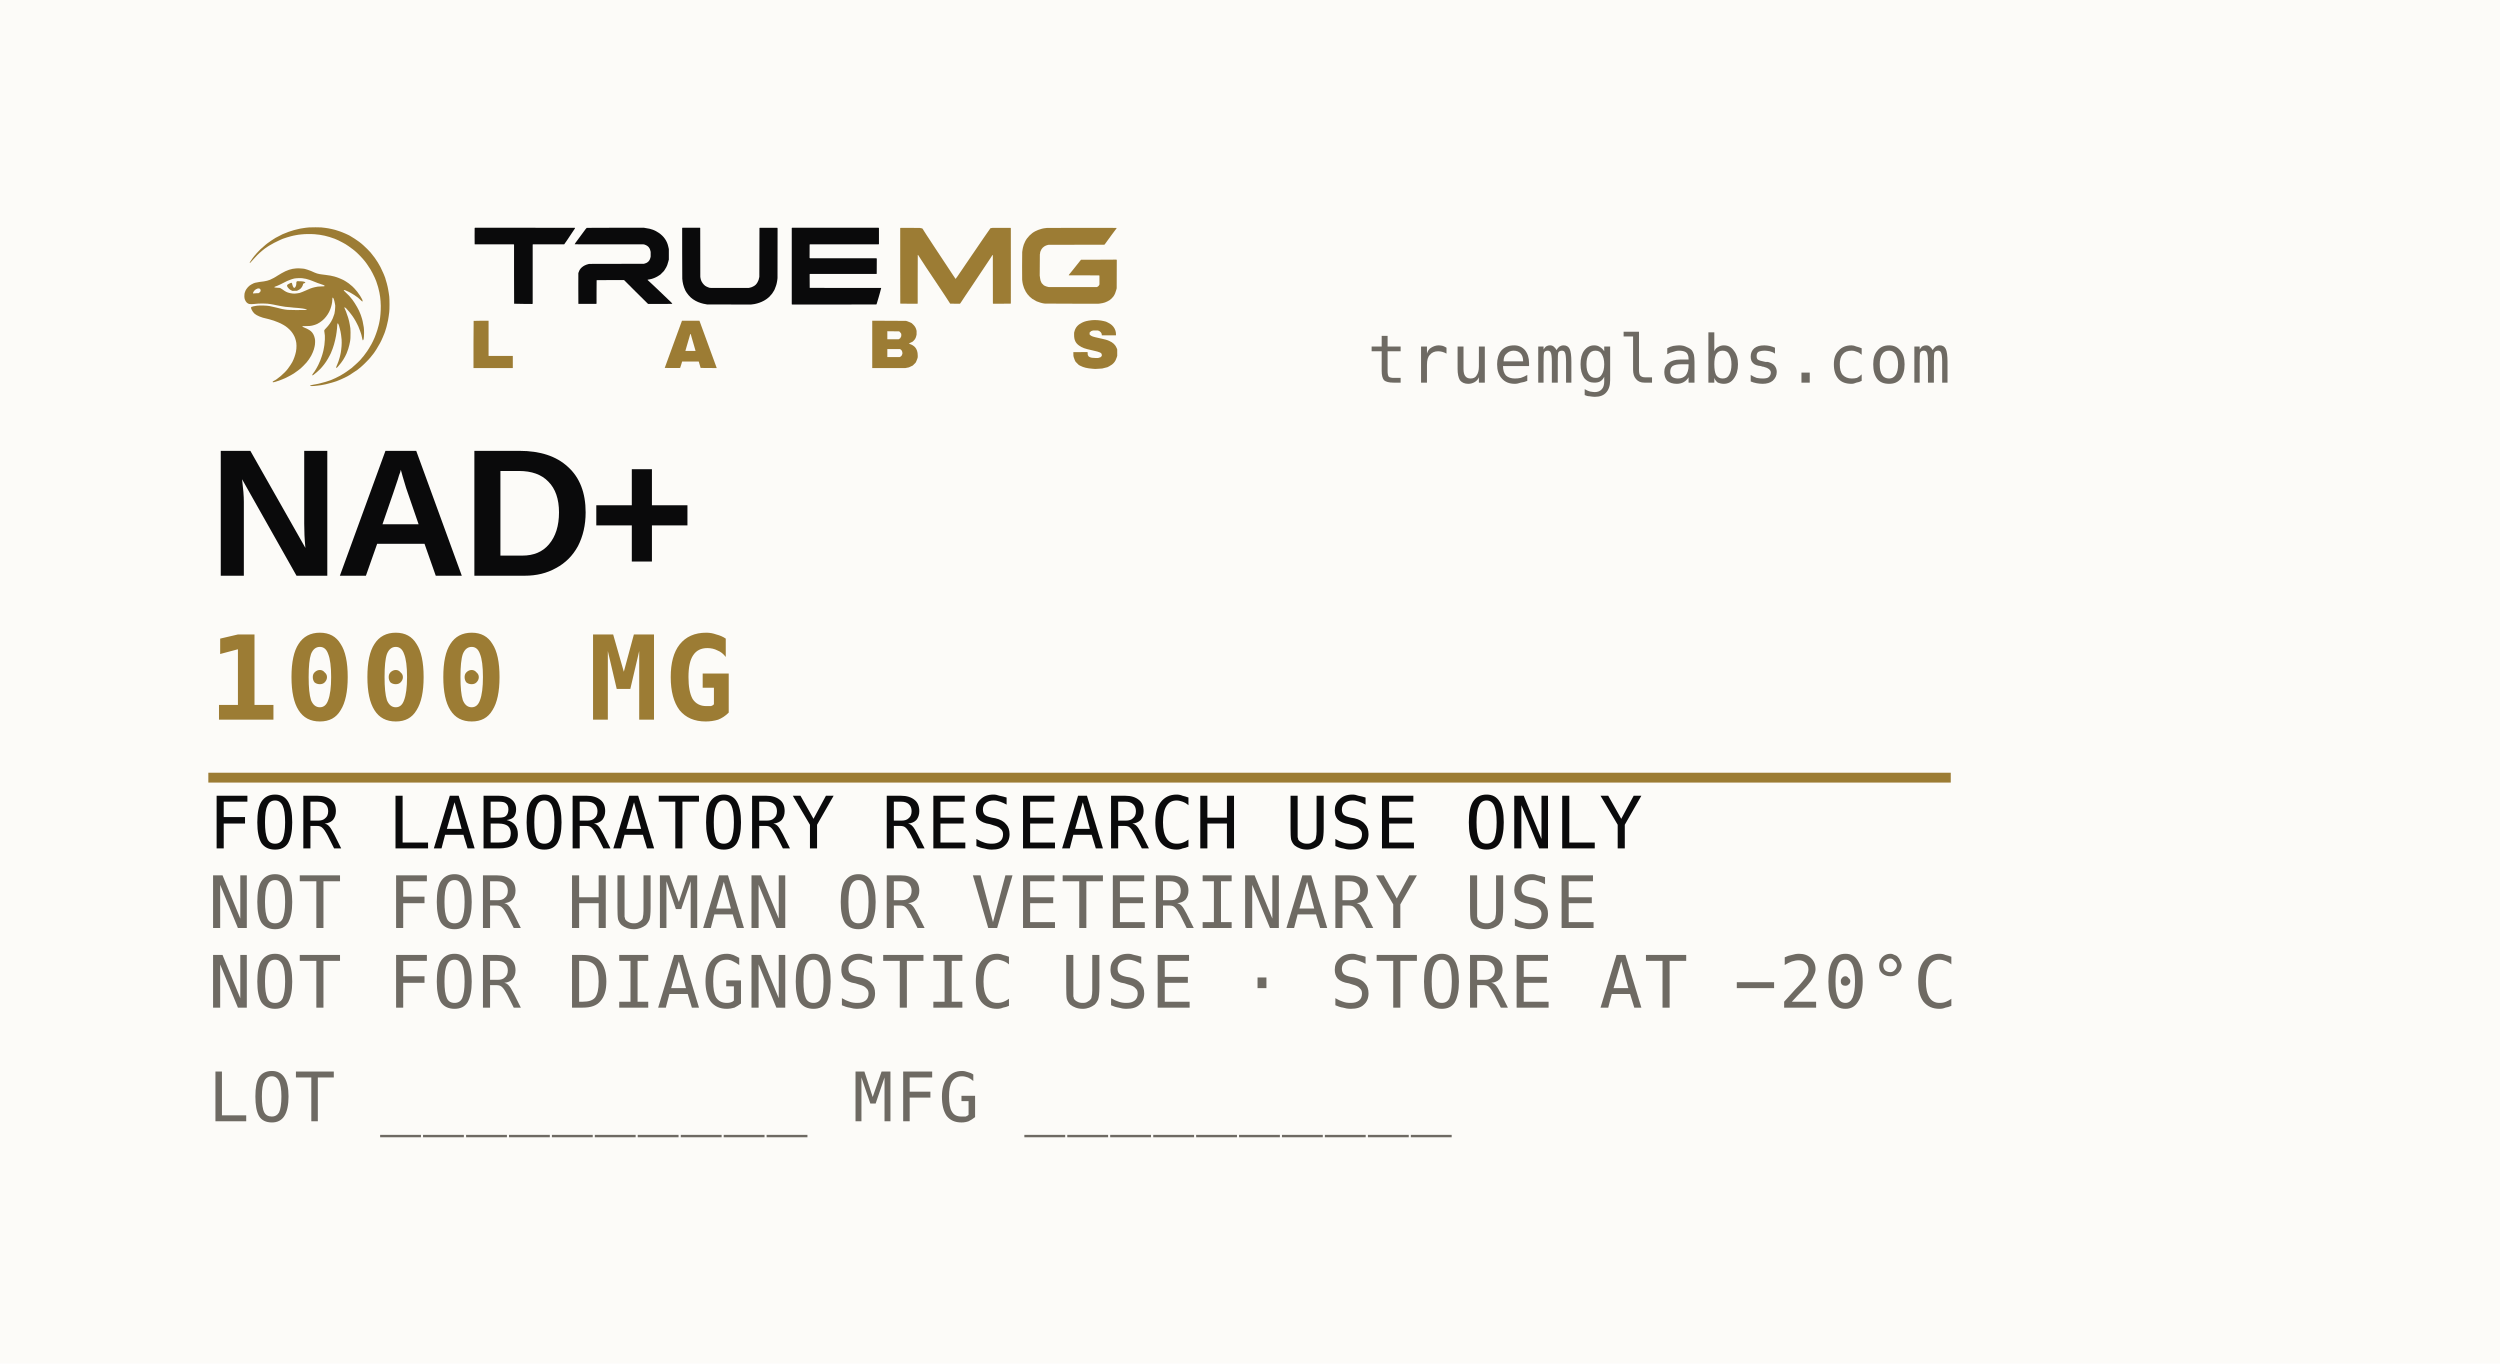
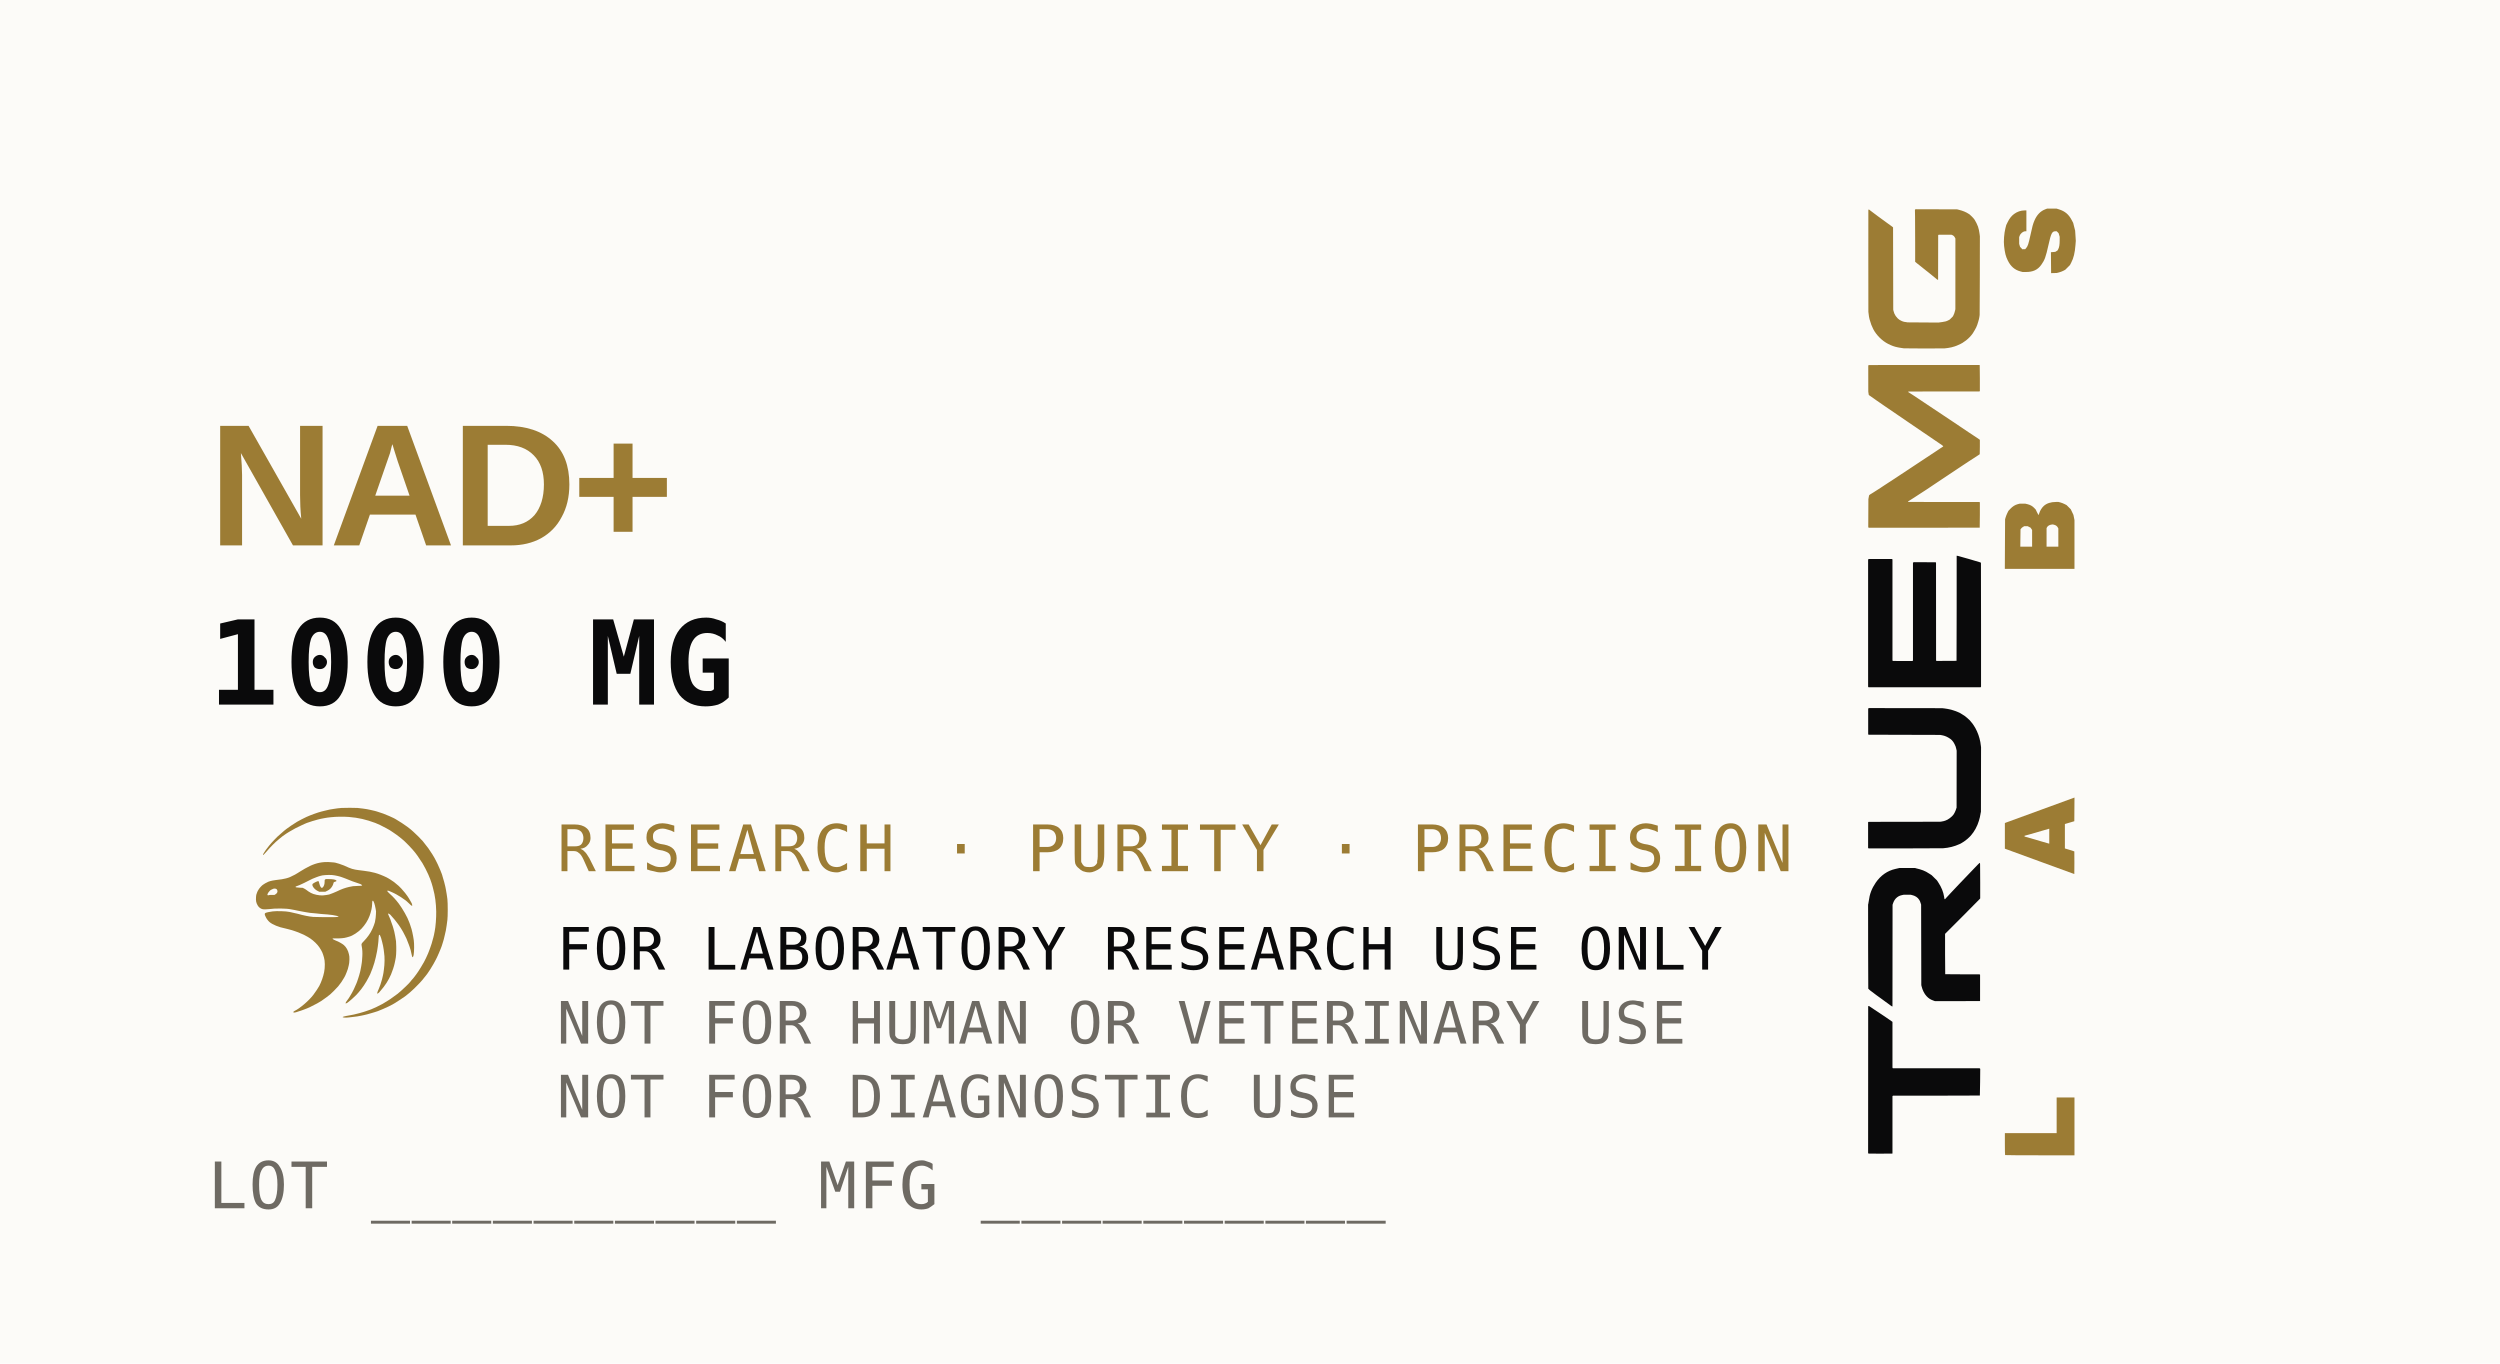
<svg xmlns="http://www.w3.org/2000/svg" width="66.0mm" height="36.0mm" viewBox="0 0 66.0 36.0">
  <rect x="0" y="0" width="66.0" height="36.0" fill="#FCFBF8" />
-   <g transform="translate(5.500,5.300) scale(0.0035)">
-     <g transform="translate(0,1600) scale(0.025,-0.025)" fill="#9C7C34" stroke="none">
-       <path d="M30400 55957 c-297 -16 -720 -59 -940 -94 -220 -35 -598 -91 -840 -124 -768 -105 -982 -149 -2060 -419 -187 -47 -520 -130 -740 -184 -821 -204 -2477 -801 -3440 -1242 -528 -241 -1624 -809 -2100 -1086 -590 -345 -2063 -1335 -2434 -1636 -184 -150 -429 -344 -546 -432 -225 -171 -418 -340 -1592 -1400 -171 -154 -354 -346 -408 -427 -53 -81 -151 -178 -217 -217 -65 -39 -332 -323 -591 -631 -260 -307 -536 -632 -615 -722 -79 -90 -204 -252 -278 -361 -74 -110 -192 -263 -262 -340 -114 -126 -263 -343 -696 -1013 -216 -334 -206 -561 14 -319 54 61 220 236 368 390 148 154 351 382 453 506 583 717 1913 2044 2524 2520 187 146 376 305 420 354 124 139 986 773 1403 1033 152 95 430 269 617 387 719 454 2073 1166 2860 1505 308 133 603 269 657 303 136 88 871 359 1323 488 209 60 422 131 472 159 51 28 280 93 509 144 229 52 529 139 668 194 138 54 485 138 771 186 286 48 664 121 840 162 176 41 500 94 720 119 220 24 553 61 740 82 1195 135 2877 157 4140 55 2107 -171 3829 -563 6000 -1368 547 -203 1543 -682 2440 -1172 805 -441 925 -512 1273 -757 172 -121 406 -279 520 -351 314 -199 918 -640 1261 -920 168 -138 414 -333 546 -433 671 -512 2476 -2380 3072 -3178 171 -230 399 -535 507 -678 203 -270 597 -862 1144 -1720 301 -472 1075 -1973 1331 -2582 244 -582 288 -689 440 -1078 157 -402 526 -1548 526 -1634 0 -25 63 -271 139 -546 425 -1525 659 -3281 692 -5200 24 -1413 -143 -3550 -352 -4500 -43 -198 -116 -563 -160 -812 -45 -249 -115 -537 -156 -640 -40 -103 -95 -296 -122 -428 -70 -351 -400 -1420 -556 -1800 -45 -110 -126 -335 -179 -500 -303 -935 -1266 -2951 -1690 -3540 -48 -66 -136 -217 -195 -335 -59 -118 -223 -384 -363 -590 -141 -206 -291 -442 -333 -525 -80 -157 -865 -1223 -1119 -1521 -80 -93 -265 -302 -411 -463 -146 -160 -293 -345 -327 -409 -114 -218 -2195 -2185 -2830 -2676 -482 -373 -1297 -962 -1638 -1185 -187 -123 -392 -257 -455 -299 -933 -620 -1772 -1089 -2765 -1547 -1211 -558 -1273 -583 -2220 -892 -165 -54 -462 -153 -659 -220 -404 -137 -1597 -460 -1841 -499 -88 -14 -268 -60 -400 -101 -132 -42 -497 -113 -811 -159 -315 -46 -711 -117 -880 -159 -170 -41 -410 -95 -534 -119 -231 -46 -397 -133 -347 -183 95 -94 798 -124 1312 -56 165 22 480 57 700 78 872 82 1752 214 2260 340 209 52 470 107 580 122 229 33 1212 293 1670 443 170 56 494 152 720 213 225 62 554 167 730 234 812 310 1131 440 1222 499 54 35 216 108 361 162 314 117 1446 662 1757 846 121 71 355 207 520 301 366 210 1934 1241 2396 1576 184 134 481 371 660 526 178 155 414 350 524 433 303 227 1686 1577 2220 2165 530 584 702 788 1026 1220 124 165 288 365 363 445 76 80 195 237 265 348 69 111 214 324 322 474 107 150 267 390 356 533 591 958 912 1505 1022 1741 70 149 190 374 268 501 77 128 192 355 255 505 63 150 272 615 464 1033 191 418 388 895 437 1060 48 165 128 376 176 469 47 93 114 299 147 457 34 159 105 389 159 511 54 123 134 394 178 603 44 209 133 578 197 820 205 766 368 1607 466 2396 53 420 127 980 164 1244 103 719 104 3773 2 4678 -40 351 -80 651 -89 666 -10 15 -53 304 -97 642 -44 338 -123 794 -176 1014 -53 220 -110 499 -126 620 -35 263 -450 1784 -595 2180 -56 154 -103 326 -103 383 -1 57 -46 192 -102 300 -55 108 -130 296 -165 417 -36 121 -106 301 -157 400 -51 99 -137 297 -190 440 -127 339 -665 1495 -792 1700 -54 88 -134 241 -177 340 -180 415 -1143 1960 -1598 2567 -399 531 -784 1023 -1271 1625 -285 353 -1603 1669 -2131 2128 -215 187 -483 422 -594 522 -112 101 -303 252 -424 337 -121 85 -274 203 -340 262 -268 241 -2259 1538 -2760 1799 -154 81 -352 185 -440 232 -251 134 -937 448 -980 448 -21 0 -151 53 -289 119 -523 248 -1616 649 -2243 823 -194 54 -383 113 -420 133 -38 19 -212 65 -388 103 -176 37 -574 130 -885 205 -311 75 -689 154 -840 175 -151 22 -572 84 -935 139 -363 54 -912 118 -1220 141 -624 46 -2827 46 -3660 -1z" />
-       <path d="M26520 43595 c-1503 -101 -2804 -534 -4460 -1485 -714 -409 -983 -571 -1100 -661 -55 -43 -163 -110 -240 -149 -77 -40 -201 -119 -276 -176 -252 -192 -912 -540 -1832 -966 -362 -168 -1371 -434 -1832 -483 -220 -24 -849 -105 -1397 -181 -1084 -151 -1615 -302 -2108 -598 -124 -75 -244 -136 -267 -136 -23 0 -123 -62 -222 -138 -99 -75 -243 -170 -319 -210 -194 -101 -835 -791 -958 -1032 -57 -110 -148 -261 -204 -335 -55 -74 -113 -191 -127 -260 -15 -69 -77 -242 -139 -385 -93 -215 -119 -350 -150 -780 -62 -878 26 -1314 388 -1935 234 -401 636 -717 1052 -828 273 -73 1001 -73 1501 0 1439 208 4011 182 5050 -52 99 -22 459 -87 800 -145 341 -57 728 -138 860 -179 132 -41 510 -114 840 -162 330 -47 780 -129 1000 -181 220 -51 607 -113 860 -136 253 -24 865 -80 1360 -124 495 -45 981 -98 1080 -118 99 -20 306 -37 460 -38 354 -3 1780 -140 2269 -220 561 -91 1231 -246 1282 -297 107 -107 -50 -145 -708 -168 -1005 -37 -4364 -9 -5019 41 -919 71 -2277 343 -3524 706 -295 86 -642 164 -1920 435 -801 170 -2892 235 -3833 119 -689 -85 -1433 -246 -1627 -352 -142 -77 -161 -105 -172 -254 -7 -100 14 -219 54 -296 36 -70 115 -247 175 -392 132 -321 525 -849 832 -1119 668 -585 2172 -1205 3551 -1464 184 -34 412 -90 507 -124 95 -34 263 -78 373 -99 481 -89 2334 -717 2607 -883 70 -43 250 -120 400 -172 244 -83 464 -195 1313 -665 764 -423 1614 -1125 2248 -1858 531 -613 1106 -1620 1268 -2220 39 -143 124 -429 189 -636 240 -761 257 -2233 37 -3317 -217 -1075 -632 -2255 -1116 -3173 -229 -434 -819 -1321 -1340 -2014 -1001 -1331 -3082 -3113 -4317 -3698 -201 -95 -291 -207 -251 -311 40 -104 505 -42 935 126 201 79 390 143 420 143 30 0 161 38 291 85 130 47 425 153 656 235 1057 378 1752 700 3120 1446 773 421 1073 619 2200 1450 708 522 898 688 1617 1407 888 889 1167 1215 1709 1992 459 658 952 1543 1074 1925 28 88 87 232 131 320 162 320 426 1184 487 1588 34 226 81 482 105 568 24 86 47 446 51 800 5 574 -6 700 -108 1164 -196 892 -591 1610 -1163 2111 -348 305 -1330 854 -1763 986 -288 88 -828 392 -822 463 7 83 242 104 886 80 867 -32 1816 58 2336 222 198 62 469 141 603 175 749 190 2014 1010 2759 1788 834 871 1481 1889 1872 2948 371 1003 586 2015 587 2767 0 510 43 700 159 700 169 0 460 -829 623 -1780 l107 -620 -22 -660 c-20 -592 -86 -1119 -231 -1831 -41 -202 -387 -1161 -474 -1316 -22 -40 -93 -192 -157 -337 -367 -838 -1079 -1848 -1882 -2673 -599 -615 -608 -633 -509 -1135 146 -744 192 -1447 147 -2272 -48 -871 -109 -1582 -139 -1632 -12 -18 -67 -361 -124 -762 -56 -401 -146 -867 -198 -1036 -53 -168 -107 -378 -122 -466 -14 -88 -78 -322 -141 -520 -64 -198 -160 -504 -214 -680 -152 -499 -411 -1216 -459 -1274 -24 -29 -90 -177 -147 -329 -57 -152 -145 -349 -195 -437 -51 -88 -122 -250 -158 -360 -36 -110 -119 -281 -185 -380 -66 -99 -120 -197 -120 -218 0 -20 -72 -160 -160 -310 -88 -149 -235 -402 -327 -562 -315 -549 -487 -810 -761 -1157 -516 -654 -501 -911 32 -556 404 269 1699 1403 2036 1782 132 149 367 412 523 584 778 860 1696 2237 2305 3457 131 264 289 579 351 700 62 121 141 322 177 448 36 125 128 358 204 519 77 160 140 315 140 345 0 29 52 183 115 341 392 980 975 3467 1107 4727 32 308 86 767 118 1020 33 253 61 649 62 880 5 962 253 961 558 -3 94 -296 211 -735 261 -977 49 -242 135 -611 191 -820 55 -209 121 -587 145 -840 25 -253 62 -559 82 -680 172 -1013 156 -2619 -38 -3940 -42 -286 -88 -619 -102 -740 -14 -121 -76 -427 -137 -680 -61 -253 -150 -622 -197 -820 -127 -538 -590 -1900 -721 -2122 -39 -66 -146 -312 -238 -546 -153 -393 -176 -552 -79 -552 54 0 393 237 393 275 0 17 149 195 331 395 955 1050 1835 2420 2383 3710 337 792 716 1965 832 2574 36 190 109 535 161 766 162 707 225 1653 199 3000 -22 1204 -30 1285 -245 2420 -174 915 -259 1298 -325 1453 -34 81 -78 246 -98 366 -20 121 -90 346 -154 500 -65 155 -172 452 -238 661 -219 697 -371 1096 -590 1549 -225 468 -255 587 -158 625 60 23 542 -311 542 -375 0 -18 167 -210 371 -426 204 -216 424 -465 490 -553 65 -88 227 -295 361 -460 806 -1000 1475 -2061 2055 -3260 159 -330 307 -633 329 -674 87 -161 473 -1149 536 -1371 37 -129 117 -352 179 -495 130 -300 330 -1063 443 -1694 78 -431 162 -666 238 -666 74 0 192 250 233 495 136 809 151 2549 29 3405 -164 1155 -478 2567 -677 3046 -53 129 -120 333 -147 454 -28 121 -91 301 -140 400 -49 99 -112 252 -139 340 -263 842 -1447 2937 -2313 4092 -647 863 -1321 1593 -2113 2292 -380 335 -559 564 -507 649 35 57 368 -4 513 -94 72 -44 234 -116 359 -159 125 -43 285 -113 354 -156 69 -43 225 -117 346 -164 193 -76 779 -416 1600 -929 143 -89 368 -246 500 -349 132 -103 324 -236 427 -295 103 -59 226 -156 273 -217 47 -60 209 -209 361 -330 151 -121 341 -298 423 -393 147 -172 412 -367 500 -367 65 0 11 374 -86 593 -41 95 -200 374 -352 620 -152 246 -308 510 -346 587 -75 150 -584 868 -818 1153 -619 756 -1136 1324 -1463 1607 -910 786 -1306 1090 -1806 1385 -172 102 -385 235 -473 295 -208 143 -717 397 -1153 577 -191 79 -504 209 -697 289 -192 80 -485 187 -650 238 -165 50 -453 139 -640 196 -545 168 -1843 407 -2580 476 -374 34 -869 97 -1100 139 -231 41 -582 94 -780 116 -361 41 -1191 293 -1520 460 -595 303 -1597 706 -2220 892 -828 248 -1011 292 -1227 295 -114 1 -339 19 -500 39 -451 57 -1085 72 -1593 38z m1750 -2955 c603 -47 1755 -303 2219 -493 182 -75 385 -148 451 -164 66 -15 237 -80 380 -143 809 -358 2387 -945 3079 -1146 331 -96 539 -198 665 -324 l62 -61 -65 -65 c-53 -53 -213 -68 -952 -89 -973 -28 -1196 -54 -1970 -230 -915 -207 -1807 -533 -2759 -1007 -349 -173 -1455 -617 -1800 -722 -198 -60 -1095 -189 -1477 -212 -768 -46 -2093 236 -2671 568 -510 292 -675 400 -952 621 -165 132 -444 309 -620 393 l-320 152 -722 36 c-406 19 -761 55 -810 82 -106 56 -115 157 -18 191 39 13 178 68 310 123 132 55 384 151 560 213 176 62 653 285 1060 495 407 211 947 483 1200 605 253 122 559 273 680 335 121 62 328 144 460 181 132 37 313 110 402 161 90 52 307 131 483 176 176 45 382 108 458 139 375 156 1784 254 2667 185z m-12741 -3188 c84 -49 157 -141 206 -259 153 -369 -11 -726 -452 -985 l-183 -108 -600 0 c-407 0 -628 -16 -687 -50 -118 -67 -232 -63 -294 11 -172 208 461 1091 900 1255 118 44 284 119 368 165 187 103 540 89 742 -29z" />
-       <path d="M26687 39620 l-119 -100 -18 -470 c-17 -409 -36 -512 -147 -790 -197 -494 -466 -674 -672 -450 -159 174 -361 642 -408 950 -51 326 -114 458 -237 490 -131 34 -1056 -420 -1251 -615 -316 -316 318 -1235 1125 -1629 l379 -186 681 3 680 2 425 205 c315 151 495 269 691 452 333 312 649 831 725 1190 68 324 93 351 426 450 314 94 364 159 230 301 -178 190 -840 297 -1832 297 l-559 0 -119 -100z" />
-     </g>
-   </g>
-   <g transform="translate(12.500,6.000) scale(0.003017)">
+   <g transform="translate(49.30,30.50) rotate(-90) scale(0.004437)">
    <g transform="translate(0,681) scale(0.025,-0.025)" stroke="none">
      <g fill="#0A0A0B">
        <path d="M465 27020 l-58 -59 -15 -2770 c-8 -1524 0 -2802 18 -2841 l33 -70 6816 0 6815 0 61 -61 61 -61 -3 -10322 c-2 -5867 12 -10336 32 -10355 19 -18 1457 -45 3195 -61 l3160 -28 70 77 70 78 0 10325 0 10325 77 42 78 41 5439 0 5440 0 86 110 c125 160 843 1198 1065 1538 295 455 724 1099 1709 2569 l910 1356 -12 104 -12 103 -17488 9 -17488 9 -59 -58z" />
        <path d="M39653 27037 c-49 -18 -221 -200 -384 -405 -458 -576 -1855 -2468 -2161 -2925 -179 -268 -743 -1037 -1416 -1929 -166 -221 -278 -407 -266 -440 l22 -57 12086 -12 12086 -12 278 -88 c640 -203 1152 -536 1485 -965 307 -395 445 -712 569 -1304 l66 -320 0 -800 0 -800 -66 -300 c-181 -812 -569 -1408 -1152 -1768 -273 -168 -352 -202 -789 -341 l-351 -111 -9580 -21 -9580 -22 -300 -72 c-898 -215 -1753 -647 -2317 -1169 -555 -514 -833 -960 -1109 -1776 l-74 -220 -9 -5315 c-6 -2923 5 -5341 24 -5374 l33 -60 3113 -1 3113 0 48 65 47 66 6 4063 c3 2235 15 4080 27 4100 13 21 2011 36 4813 36 l4790 0 4138 -4134 c2275 -2274 4176 -4155 4224 -4180 l88 -46 3836 0 c2110 0 4003 12 4207 26 l369 26 19 50 c22 57 -449 537 -1427 1453 -693 648 -3219 3069 -3680 3525 -144 143 -513 492 -821 776 -307 284 -765 716 -1018 960 -460 444 -678 647 -1334 1239 l-350 316 13 64 12 65 180 30 c98 16 287 47 419 68 1108 179 2211 624 3280 1324 l560 366 620 626 620 626 263 400 c457 695 732 1203 890 1648 218 612 370 1114 408 1352 14 88 56 250 92 360 l67 200 0 1860 0 1860 -67 280 c-37 154 -105 451 -152 660 -425 1916 -1544 3522 -3281 4711 -1373 939 -2719 1447 -4380 1652 -176 22 -437 66 -580 99 l-260 59 -9960 -6 c-5478 -3 -9999 -20 -10047 -38z" />
        <path d="M73081 27003 l-41 -78 3 -8632 c2 -4748 18 -8831 36 -9073 101 -1383 432 -2698 970 -3860 66 -143 137 -296 156 -340 20 -44 107 -188 194 -320 88 -132 189 -294 225 -360 209 -379 985 -1283 1459 -1702 967 -852 2219 -1538 3517 -1926 650 -194 1101 -302 1480 -354 165 -23 381 -62 480 -87 l180 -46 7678 -14 7679 -14 341 41 c875 105 996 127 1782 328 1078 274 2363 850 3164 1418 90 64 252 177 360 252 187 130 549 429 780 644 172 160 902 995 1009 1154 55 80 204 315 333 521 129 206 275 440 325 520 50 80 106 181 125 225 20 44 83 188 142 320 184 414 294 707 421 1120 67 220 148 481 179 580 32 99 77 306 101 460 24 154 62 337 84 406 22 69 70 384 107 700 l66 574 11 8700 12 8700 -51 100 -50 100 -3067 0 -3067 0 -52 -52 -52 -52 -24 -8508 -24 -8508 -44 -260 c-110 -664 -270 -1122 -588 -1684 -416 -734 -817 -1122 -1520 -1473 -547 -273 -643 -308 -1159 -424 l-449 -100 -6776 10 -6776 11 -200 71 c-110 39 -290 99 -400 133 -249 78 -763 334 -1012 503 -573 388 -1285 1345 -1482 1993 -23 77 -72 239 -109 360 -36 121 -85 364 -108 540 l-41 320 -14 8515 -13 8515 -45 55 -46 55 -3073 0 -3074 0 -42 -77z" />
        <path d="M111470 27037 l-70 -41 0 -13357 0 -13356 77 -42 78 -41 14699 0 c8085 0 14727 11 14761 23 73 29 147 254 589 1797 45 154 107 361 140 460 63 190 147 481 240 830 105 394 171 630 288 1030 333 1138 450 1584 428 1620 l-25 40 -12447 1 c-6847 0 -12469 14 -12496 31 l-47 30 -13 2367 -12 2367 52 52 52 52 11644 8 11643 7 44 44 44 44 13 2601 14 2601 -64 97 -64 98 -11636 0 -11636 0 -65 65 -65 65 9 2319 10 2320 55 55 56 56 12035 0 12036 0 42 77 41 78 0 2733 0 2734 -61 88 -61 87 -15129 1 -15129 0 -70 -41z" />
      </g>
      <g fill="#9C7C34">
        <path d="M149428 26991 l-69 -51 0 -13193 c0 -7256 10 -13210 23 -13230 14 -22 1228 -37 3012 -37 l2990 0 48 48 48 48 0 8485 c0 4667 11 8496 24 8510 51 51 137 -27 250 -225 101 -177 300 -490 866 -1360 66 -102 354 -541 640 -976 286 -435 601 -923 700 -1084 99 -162 321 -503 493 -760 172 -256 505 -753 740 -1103 235 -350 445 -663 467 -695 22 -31 510 -762 1084 -1623 574 -861 1170 -1754 1324 -1985 154 -231 405 -609 558 -840 153 -231 503 -754 776 -1163 274 -408 516 -772 538 -808 22 -36 195 -296 384 -577 189 -282 556 -836 816 -1232 1081 -1646 1205 -1838 1541 -2380 75 -121 155 -233 178 -249 22 -17 800 -30 1727 -30 l1686 -1 119 135 c65 75 217 295 338 490 237 384 977 1507 1354 2055 228 331 2457 3644 2617 3889 44 67 699 1051 1456 2187 757 1135 1423 2135 1480 2222 180 274 1884 2825 1961 2936 156 223 1269 1899 1393 2098 72 114 250 393 396 620 l265 412 64 -13 65 -12 10 -8456 10 -8455 45 -54 45 -54 3045 1 c1675 0 3068 15 3097 33 l52 33 3 9997 c2 5498 1 11430 -2 13183 l-5 3187 -64 64 -64 64 -3106 -3 -3106 -4 -378 -57 -379 -56 -90 -91 c-86 -86 -510 -688 -1208 -1715 -174 -255 -384 -561 -468 -680 -84 -119 -276 -396 -427 -616 -151 -220 -458 -665 -682 -990 -1061 -1535 -1504 -2184 -2993 -4392 -102 -151 -291 -424 -420 -606 -395 -558 -1826 -2658 -2692 -3952 -243 -363 -534 -795 -646 -960 -362 -533 -933 -1370 -1216 -1780 -151 -220 -481 -706 -734 -1080 -645 -958 -666 -976 -803 -710 -42 83 -173 285 -290 450 -117 165 -304 439 -414 609 -110 170 -319 485 -464 700 -262 388 -699 1050 -1710 2591 -288 440 -580 881 -649 980 -69 99 -254 378 -411 620 -158 242 -361 548 -451 680 -281 410 -2516 3790 -2639 3990 -64 104 -235 365 -380 580 -145 214 -333 498 -417 630 -84 132 -354 546 -599 920 -245 374 -615 940 -823 1259 -207 318 -435 660 -505 760 -71 99 -211 316 -313 481 -101 165 -291 462 -420 660 -130 198 -296 457 -368 575 -72 117 -167 271 -211 341 -44 69 -139 228 -212 352 -169 288 -192 306 -474 358 -129 23 -333 61 -454 84 l-220 41 -3341 16 -3341 15 -70 -51z" />
        <path d="M200748 27015 c-12 -12 -199 -36 -415 -54 -432 -34 -1041 -135 -1353 -224 -1056 -300 -1666 -529 -2360 -890 -1428 -741 -2792 -2118 -3512 -3547 -409 -812 -663 -1509 -787 -2160 -25 -132 -70 -357 -100 -500 -79 -379 -135 -742 -162 -1060 -43 -494 -55 -9253 -14 -9700 56 -610 149 -1204 259 -1660 102 -419 325 -1132 377 -1200 16 -22 80 -166 140 -320 130 -331 384 -846 530 -1076 305 -481 394 -610 605 -874 491 -615 1084 -1182 1642 -1570 290 -202 1442 -860 1505 -860 28 0 101 -26 164 -59 200 -104 621 -251 1093 -383 253 -70 546 -153 651 -184 105 -31 330 -75 500 -97 170 -23 390 -53 489 -68 99 -14 4347 -33 9440 -40 l9260 -14 540 64 c656 78 1322 222 1791 386 457 161 1227 540 1629 803 397 259 1101 959 1378 1369 420 622 746 1395 972 2303 l125 500 14 4945 15 4946 -71 71 -71 71 -1581 -27 c-870 -14 -3652 -26 -6184 -26 l-4603 0 -358 -430 c-730 -878 -909 -1102 -1673 -2099 -240 -314 -558 -715 -706 -891 -148 -176 -383 -466 -523 -644 -337 -431 -699 -871 -887 -1081 -88 -98 -148 -202 -140 -243 l14 -72 5305 -10 5304 -10 53 -64 53 -63 2 -1507 2 -1506 -91 -224 c-110 -274 -304 -474 -603 -623 l-226 -113 -8400 4 -8400 4 -320 70 c-469 102 -882 246 -1179 409 l-261 145 -360 364 -361 364 -139 260 c-255 475 -361 834 -439 1480 -25 209 -65 499 -88 643 l-43 264 25 3744 25 3744 40 105 c22 58 40 190 41 293 1 337 223 944 505 1380 483 748 1297 1294 2194 1474 l240 48 9794 23 9795 22 117 140 c64 77 166 212 225 299 139 203 491 691 749 1038 529 712 1029 1396 1202 1646 106 153 235 331 287 397 354 447 648 839 1069 1427 120 168 302 408 403 532 l184 226 -13 87 -12 88 -12145 8 c-6680 5 -12155 -1 -12167 -13z" />
      </g>
    </g>
    <g transform="translate(0,811.8) scale(2.00071)">
      <g transform="translate(0,214) scale(0.025,-0.025)" fill="#9C7C34" stroke="none">
        <path d="M108180 8534 c-883 -105 -1223 -191 -1720 -433 -723 -354 -1137 -832 -1320 -1524 l-62 -237 -3 -388 c-4 -854 255 -1416 851 -1840 580 -413 916 -536 2354 -856 1425 -317 1640 -428 1640 -841 l0 -141 -113 -114 -114 -113 -214 -63 -214 -64 -425 0 c-504 0 -844 55 -1052 172 l-152 85 -83 134 -83 134 -20 258 -21 258 -1245 -10 -1244 -11 9 -334 9 -334 66 -266 c36 -146 121 -374 189 -506 l125 -240 281 -282 281 -281 281 -146 c560 -291 1154 -435 2099 -509 l500 -39 606 38 606 39 461 117 462 116 312 163 c696 362 1073 805 1299 1525 l94 299 -2 560 -2 560 -94 240 c-217 556 -654 973 -1318 1259 -413 178 -717 261 -1834 501 -954 205 -1224 295 -1434 476 l-146 126 -4 173 -5 172 146 134 147 134 173 52 173 51 400 1 400 1 151 -53 c299 -106 549 -418 549 -685 l0 -122 1240 0 1240 0 0 232 c0 429 -157 880 -432 1244 -232 306 -531 541 -948 745 l-360 176 -388 100 c-588 151 -1538 223 -2092 157z" />
        <path d="M27 8413 c-15 -14 -27 -1877 -27 -4140 l0 -4113 3440 0 3440 0 0 1060 0 1060 -2120 0 -2120 0 0 3080 0 3080 -1293 0 c-712 0 -1306 -12 -1320 -27z" />
        <path d="M36449 8370 c-16 -38 -696 -1897 -1510 -4130 l-1482 -4060 1338 -11 c735 -5 1345 -2 1355 8 10 10 94 267 186 571 l167 552 1453 0 1453 0 166 -560 166 -560 1408 -11 1408 -10 -54 150 c-226 634 -2882 7899 -2925 8001 l-54 130 -1523 0 -1524 0 -28 -70z m1733 -2892 c92 -340 278 -981 413 -1425 135 -444 245 -826 245 -850 l0 -43 -880 0 -880 0 0 35 c0 20 118 428 261 908 144 480 325 1099 402 1375 77 276 150 534 162 574 12 40 41 66 65 58 l43 -14 169 -618z" />
        <path d="M69760 4303 l0 -4143 2902 0 2901 0 309 62 308 62 334 158 333 158 252 251 251 252 125 248 c69 137 153 351 185 477 l60 229 -1 321 c-1 601 -160 1085 -470 1430 -201 224 -556 447 -848 535 -133 40 -241 82 -241 95 0 12 146 91 325 175 l324 152 189 177 c231 216 381 483 460 821 l61 257 0 322 1 321 -62 239 c-83 323 -270 621 -559 892 l-241 226 -260 128 c-143 71 -368 160 -499 198 l-239 69 -2950 15 -2950 15 0 -4142z m4807 2197 c59 -44 145 -145 190 -225 l83 -146 0 -196 0 -196 -90 -178 -90 -178 -136 -91 -136 -90 -994 0 -994 0 0 702 0 702 1030 -12 1030 -12 107 -80z m151 -3079 c149 -77 276 -287 306 -506 l24 -176 -47 -179 c-53 -196 -161 -336 -329 -424 l-108 -56 -1082 0 -1082 0 0 700 0 700 1102 0 1102 0 114 -59z" />
      </g>
    </g>
  </g>
-   <text x="51.50" y="10.10" text-anchor="end" font-family="IBM Plex Mono, SF Mono, Menlo, monospace" font-size="1.75" letter-spacing="0.05" fill="#6E6A63">truemglabs.com</text>
-   <text x="5.5" y="15.20" font-family="Archivo Black, Archivo, Helvetica Neue, Arial, sans-serif" font-weight="900" font-size="4.80" letter-spacing="-0.12" fill="#0A0A0B">NAD+</text>
-   <text x="5.5" y="19.00" font-family="IBM Plex Mono, SF Mono, Menlo, monospace" font-weight="600" font-size="3.10" letter-spacing="0.14" fill="#9C7C34">1000 MG</text>
-   <rect x="5.5" y="20.40" width="46.00" height="0.26" fill="#9C7C34" />
-   <text x="5.5" y="22.40" font-family="IBM Plex Mono, SF Mono, Menlo, monospace" font-size="1.90" letter-spacing="0.04" fill="#0A0A0B">FOR LABORATORY RESEARCH USE ONLY</text>
-   <text x="5.5" y="24.50" font-family="IBM Plex Mono, SF Mono, Menlo, monospace" font-size="1.90" letter-spacing="0.04" fill="#6E6A63">NOT FOR HUMAN OR VETERINARY USE</text>
-   <text x="5.5" y="26.60" font-family="IBM Plex Mono, SF Mono, Menlo, monospace" font-size="1.90" letter-spacing="0.04" fill="#6E6A63">NOT FOR DIAGNOSTIC USE · STORE AT −20°C</text>
-   <text x="5.5" y="29.60" font-family="IBM Plex Mono, SF Mono, Menlo, monospace" font-size="1.80" letter-spacing="0.05" fill="#6E6A63">LOT __________   MFG __________</text>
+   <text x="5.5" y="14.40" font-family="Archivo Black, Archivo, Helvetica Neue, Arial, sans-serif" font-weight="900" font-size="4.60" letter-spacing="-0.12" fill="#9C7C34">NAD+</text>
+   <text x="5.5" y="18.60" font-family="IBM Plex Mono, SF Mono, Menlo, monospace" font-weight="600" font-size="3.10" letter-spacing="0.14" fill="#0A0A0B">1000 MG</text>
+   <g transform="translate(5.500,20.400) scale(0.004625)">
+     <g transform="translate(0,1600) scale(0.025,-0.025)" fill="#9C7C34" stroke="none">
+       <path d="M30400 55957 c-297 -16 -720 -59 -940 -94 -220 -35 -598 -91 -840 -124 -768 -105 -982 -149 -2060 -419 -187 -47 -520 -130 -740 -184 -821 -204 -2477 -801 -3440 -1242 -528 -241 -1624 -809 -2100 -1086 -590 -345 -2063 -1335 -2434 -1636 -184 -150 -429 -344 -546 -432 -225 -171 -418 -340 -1592 -1400 -171 -154 -354 -346 -408 -427 -53 -81 -151 -178 -217 -217 -65 -39 -332 -323 -591 -631 -260 -307 -536 -632 -615 -722 -79 -90 -204 -252 -278 -361 -74 -110 -192 -263 -262 -340 -114 -126 -263 -343 -696 -1013 -216 -334 -206 -561 14 -319 54 61 220 236 368 390 148 154 351 382 453 506 583 717 1913 2044 2524 2520 187 146 376 305 420 354 124 139 986 773 1403 1033 152 95 430 269 617 387 719 454 2073 1166 2860 1505 308 133 603 269 657 303 136 88 871 359 1323 488 209 60 422 131 472 159 51 28 280 93 509 144 229 52 529 139 668 194 138 54 485 138 771 186 286 48 664 121 840 162 176 41 500 94 720 119 220 24 553 61 740 82 1195 135 2877 157 4140 55 2107 -171 3829 -563 6000 -1368 547 -203 1543 -682 2440 -1172 805 -441 925 -512 1273 -757 172 -121 406 -279 520 -351 314 -199 918 -640 1261 -920 168 -138 414 -333 546 -433 671 -512 2476 -2380 3072 -3178 171 -230 399 -535 507 -678 203 -270 597 -862 1144 -1720 301 -472 1075 -1973 1331 -2582 244 -582 288 -689 440 -1078 157 -402 526 -1548 526 -1634 0 -25 63 -271 139 -546 425 -1525 659 -3281 692 -5200 24 -1413 -143 -3550 -352 -4500 -43 -198 -116 -563 -160 -812 -45 -249 -115 -537 -156 -640 -40 -103 -95 -296 -122 -428 -70 -351 -400 -1420 -556 -1800 -45 -110 -126 -335 -179 -500 -303 -935 -1266 -2951 -1690 -3540 -48 -66 -136 -217 -195 -335 -59 -118 -223 -384 -363 -590 -141 -206 -291 -442 -333 -525 -80 -157 -865 -1223 -1119 -1521 -80 -93 -265 -302 -411 -463 -146 -160 -293 -345 -327 -409 -114 -218 -2195 -2185 -2830 -2676 -482 -373 -1297 -962 -1638 -1185 -187 -123 -392 -257 -455 -299 -933 -620 -1772 -1089 -2765 -1547 -1211 -558 -1273 -583 -2220 -892 -165 -54 -462 -153 -659 -220 -404 -137 -1597 -460 -1841 -499 -88 -14 -268 -60 -400 -101 -132 -42 -497 -113 -811 -159 -315 -46 -711 -117 -880 -159 -170 -41 -410 -95 -534 -119 -231 -46 -397 -133 -347 -183 95 -94 798 -124 1312 -56 165 22 480 57 700 78 872 82 1752 214 2260 340 209 52 470 107 580 122 229 33 1212 293 1670 443 170 56 494 152 720 213 225 62 554 167 730 234 812 310 1131 440 1222 499 54 35 216 108 361 162 314 117 1446 662 1757 846 121 71 355 207 520 301 366 210 1934 1241 2396 1576 184 134 481 371 660 526 178 155 414 350 524 433 303 227 1686 1577 2220 2165 530 584 702 788 1026 1220 124 165 288 365 363 445 76 80 195 237 265 348 69 111 214 324 322 474 107 150 267 390 356 533 591 958 912 1505 1022 1741 70 149 190 374 268 501 77 128 192 355 255 505 63 150 272 615 464 1033 191 418 388 895 437 1060 48 165 128 376 176 469 47 93 114 299 147 457 34 159 105 389 159 511 54 123 134 394 178 603 44 209 133 578 197 820 205 766 368 1607 466 2396 53 420 127 980 164 1244 103 719 104 3773 2 4678 -40 351 -80 651 -89 666 -10 15 -53 304 -97 642 -44 338 -123 794 -176 1014 -53 220 -110 499 -126 620 -35 263 -450 1784 -595 2180 -56 154 -103 326 -103 383 -1 57 -46 192 -102 300 -55 108 -130 296 -165 417 -36 121 -106 301 -157 400 -51 99 -137 297 -190 440 -127 339 -665 1495 -792 1700 -54 88 -134 241 -177 340 -180 415 -1143 1960 -1598 2567 -399 531 -784 1023 -1271 1625 -285 353 -1603 1669 -2131 2128 -215 187 -483 422 -594 522 -112 101 -303 252 -424 337 -121 85 -274 203 -340 262 -268 241 -2259 1538 -2760 1799 -154 81 -352 185 -440 232 -251 134 -937 448 -980 448 -21 0 -151 53 -289 119 -523 248 -1616 649 -2243 823 -194 54 -383 113 -420 133 -38 19 -212 65 -388 103 -176 37 -574 130 -885 205 -311 75 -689 154 -840 175 -151 22 -572 84 -935 139 -363 54 -912 118 -1220 141 -624 46 -2827 46 -3660 -1z" />
+       <path d="M26520 43595 c-1503 -101 -2804 -534 -4460 -1485 -714 -409 -983 -571 -1100 -661 -55 -43 -163 -110 -240 -149 -77 -40 -201 -119 -276 -176 -252 -192 -912 -540 -1832 -966 -362 -168 -1371 -434 -1832 -483 -220 -24 -849 -105 -1397 -181 -1084 -151 -1615 -302 -2108 -598 -124 -75 -244 -136 -267 -136 -23 0 -123 -62 -222 -138 -99 -75 -243 -170 -319 -210 -194 -101 -835 -791 -958 -1032 -57 -110 -148 -261 -204 -335 -55 -74 -113 -191 -127 -260 -15 -69 -77 -242 -139 -385 -93 -215 -119 -350 -150 -780 -62 -878 26 -1314 388 -1935 234 -401 636 -717 1052 -828 273 -73 1001 -73 1501 0 1439 208 4011 182 5050 -52 99 -22 459 -87 800 -145 341 -57 728 -138 860 -179 132 -41 510 -114 840 -162 330 -47 780 -129 1000 -181 220 -51 607 -113 860 -136 253 -24 865 -80 1360 -124 495 -45 981 -98 1080 -118 99 -20 306 -37 460 -38 354 -3 1780 -140 2269 -220 561 -91 1231 -246 1282 -297 107 -107 -50 -145 -708 -168 -1005 -37 -4364 -9 -5019 41 -919 71 -2277 343 -3524 706 -295 86 -642 164 -1920 435 -801 170 -2892 235 -3833 119 -689 -85 -1433 -246 -1627 -352 -142 -77 -161 -105 -172 -254 -7 -100 14 -219 54 -296 36 -70 115 -247 175 -392 132 -321 525 -849 832 -1119 668 -585 2172 -1205 3551 -1464 184 -34 412 -90 507 -124 95 -34 263 -78 373 -99 481 -89 2334 -717 2607 -883 70 -43 250 -120 400 -172 244 -83 464 -195 1313 -665 764 -423 1614 -1125 2248 -1858 531 -613 1106 -1620 1268 -2220 39 -143 124 -429 189 -636 240 -761 257 -2233 37 -3317 -217 -1075 -632 -2255 -1116 -3173 -229 -434 -819 -1321 -1340 -2014 -1001 -1331 -3082 -3113 -4317 -3698 -201 -95 -291 -207 -251 -311 40 -104 505 -42 935 126 201 79 390 143 420 143 30 0 161 38 291 85 130 47 425 153 656 235 1057 378 1752 700 3120 1446 773 421 1073 619 2200 1450 708 522 898 688 1617 1407 888 889 1167 1215 1709 1992 459 658 952 1543 1074 1925 28 88 87 232 131 320 162 320 426 1184 487 1588 34 226 81 482 105 568 24 86 47 446 51 800 5 574 -6 700 -108 1164 -196 892 -591 1610 -1163 2111 -348 305 -1330 854 -1763 986 -288 88 -828 392 -822 463 7 83 242 104 886 80 867 -32 1816 58 2336 222 198 62 469 141 603 175 749 190 2014 1010 2759 1788 834 871 1481 1889 1872 2948 371 1003 586 2015 587 2767 0 510 43 700 159 700 169 0 460 -829 623 -1780 l107 -620 -22 -660 c-20 -592 -86 -1119 -231 -1831 -41 -202 -387 -1161 -474 -1316 -22 -40 -93 -192 -157 -337 -367 -838 -1079 -1848 -1882 -2673 -599 -615 -608 -633 -509 -1135 146 -744 192 -1447 147 -2272 -48 -871 -109 -1582 -139 -1632 -12 -18 -67 -361 -124 -762 -56 -401 -146 -867 -198 -1036 -53 -168 -107 -378 -122 -466 -14 -88 -78 -322 -141 -520 -64 -198 -160 -504 -214 -680 -152 -499 -411 -1216 -459 -1274 -24 -29 -90 -177 -147 -329 -57 -152 -145 -349 -195 -437 -51 -88 -122 -250 -158 -360 -36 -110 -119 -281 -185 -380 -66 -99 -120 -197 -120 -218 0 -20 -72 -160 -160 -310 -88 -149 -235 -402 -327 -562 -315 -549 -487 -810 -761 -1157 -516 -654 -501 -911 32 -556 404 269 1699 1403 2036 1782 132 149 367 412 523 584 778 860 1696 2237 2305 3457 131 264 289 579 351 700 62 121 141 322 177 448 36 125 128 358 204 519 77 160 140 315 140 345 0 29 52 183 115 341 392 980 975 3467 1107 4727 32 308 86 767 118 1020 33 253 61 649 62 880 5 962 253 961 558 -3 94 -296 211 -735 261 -977 49 -242 135 -611 191 -820 55 -209 121 -587 145 -840 25 -253 62 -559 82 -680 172 -1013 156 -2619 -38 -3940 -42 -286 -88 -619 -102 -740 -14 -121 -76 -427 -137 -680 -61 -253 -150 -622 -197 -820 -127 -538 -590 -1900 -721 -2122 -39 -66 -146 -312 -238 -546 -153 -393 -176 -552 -79 -552 54 0 393 237 393 275 0 17 149 195 331 395 955 1050 1835 2420 2383 3710 337 792 716 1965 832 2574 36 190 109 535 161 766 162 707 225 1653 199 3000 -22 1204 -30 1285 -245 2420 -174 915 -259 1298 -325 1453 -34 81 -78 246 -98 366 -20 121 -90 346 -154 500 -65 155 -172 452 -238 661 -219 697 -371 1096 -590 1549 -225 468 -255 587 -158 625 60 23 542 -311 542 -375 0 -18 167 -210 371 -426 204 -216 424 -465 490 -553 65 -88 227 -295 361 -460 806 -1000 1475 -2061 2055 -3260 159 -330 307 -633 329 -674 87 -161 473 -1149 536 -1371 37 -129 117 -352 179 -495 130 -300 330 -1063 443 -1694 78 -431 162 -666 238 -666 74 0 192 250 233 495 136 809 151 2549 29 3405 -164 1155 -478 2567 -677 3046 -53 129 -120 333 -147 454 -28 121 -91 301 -140 400 -49 99 -112 252 -139 340 -263 842 -1447 2937 -2313 4092 -647 863 -1321 1593 -2113 2292 -380 335 -559 564 -507 649 35 57 368 -4 513 -94 72 -44 234 -116 359 -159 125 -43 285 -113 354 -156 69 -43 225 -117 346 -164 193 -76 779 -416 1600 -929 143 -89 368 -246 500 -349 132 -103 324 -236 427 -295 103 -59 226 -156 273 -217 47 -60 209 -209 361 -330 151 -121 341 -298 423 -393 147 -172 412 -367 500 -367 65 0 11 374 -86 593 -41 95 -200 374 -352 620 -152 246 -308 510 -346 587 -75 150 -584 868 -818 1153 -619 756 -1136 1324 -1463 1607 -910 786 -1306 1090 -1806 1385 -172 102 -385 235 -473 295 -208 143 -717 397 -1153 577 -191 79 -504 209 -697 289 -192 80 -485 187 -650 238 -165 50 -453 139 -640 196 -545 168 -1843 407 -2580 476 -374 34 -869 97 -1100 139 -231 41 -582 94 -780 116 -361 41 -1191 293 -1520 460 -595 303 -1597 706 -2220 892 -828 248 -1011 292 -1227 295 -114 1 -339 19 -500 39 -451 57 -1085 72 -1593 38z m1750 -2955 c603 -47 1755 -303 2219 -493 182 -75 385 -148 451 -164 66 -15 237 -80 380 -143 809 -358 2387 -945 3079 -1146 331 -96 539 -198 665 -324 l62 -61 -65 -65 c-53 -53 -213 -68 -952 -89 -973 -28 -1196 -54 -1970 -230 -915 -207 -1807 -533 -2759 -1007 -349 -173 -1455 -617 -1800 -722 -198 -60 -1095 -189 -1477 -212 -768 -46 -2093 236 -2671 568 -510 292 -675 400 -952 621 -165 132 -444 309 -620 393 l-320 152 -722 36 c-406 19 -761 55 -810 82 -106 56 -115 157 -18 191 39 13 178 68 310 123 132 55 384 151 560 213 176 62 653 285 1060 495 407 211 947 483 1200 605 253 122 559 273 680 335 121 62 328 144 460 181 132 37 313 110 402 161 90 52 307 131 483 176 176 45 382 108 458 139 375 156 1784 254 2667 185z m-12741 -3188 c84 -49 157 -141 206 -259 153 -369 -11 -726 -452 -985 l-183 -108 -600 0 c-407 0 -628 -16 -687 -50 -118 -67 -232 -63 -294 11 -172 208 461 1091 900 1255 118 44 284 119 368 165 187 103 540 89 742 -29z" />
+       <path d="M26687 39620 l-119 -100 -18 -470 c-17 -409 -36 -512 -147 -790 -197 -494 -466 -674 -672 -450 -159 174 -361 642 -408 950 -51 326 -114 458 -237 490 -131 34 -1056 -420 -1251 -615 -316 -316 318 -1235 1125 -1629 l379 -186 681 3 680 2 425 205 c315 151 495 269 691 452 333 312 649 831 725 1190 68 324 93 351 426 450 314 94 364 159 230 301 -178 190 -840 297 -1832 297 l-559 0 -119 -100z" />
+     </g>
+   </g>
+   <text x="14.70" y="23.00" font-family="IBM Plex Mono, SF Mono, Menlo, monospace" font-size="1.71" letter-spacing="0.1" fill="#9C7C34">RESEARCH · PURITY · PRECISION</text>
+   <text x="14.70" y="25.60" font-family="IBM Plex Mono, SF Mono, Menlo, monospace" font-size="1.55" letter-spacing="0.03" fill="#0A0A0B">FOR LABORATORY RESEARCH USE ONLY</text>
+   <text x="14.70" y="27.55" font-family="IBM Plex Mono, SF Mono, Menlo, monospace" font-size="1.55" letter-spacing="0.03" fill="#6E6A63">NOT FOR HUMAN OR VETERINARY USE</text>
+   <text x="14.70" y="29.50" font-family="IBM Plex Mono, SF Mono, Menlo, monospace" font-size="1.55" letter-spacing="0.03" fill="#6E6A63">NOT FOR DIAGNOSTIC USE</text>
+   <text x="5.5" y="31.90" font-family="IBM Plex Mono, SF Mono, Menlo, monospace" font-size="1.70" letter-spacing="0.05" fill="#6E6A63">LOT __________   MFG __________</text>
</svg>
